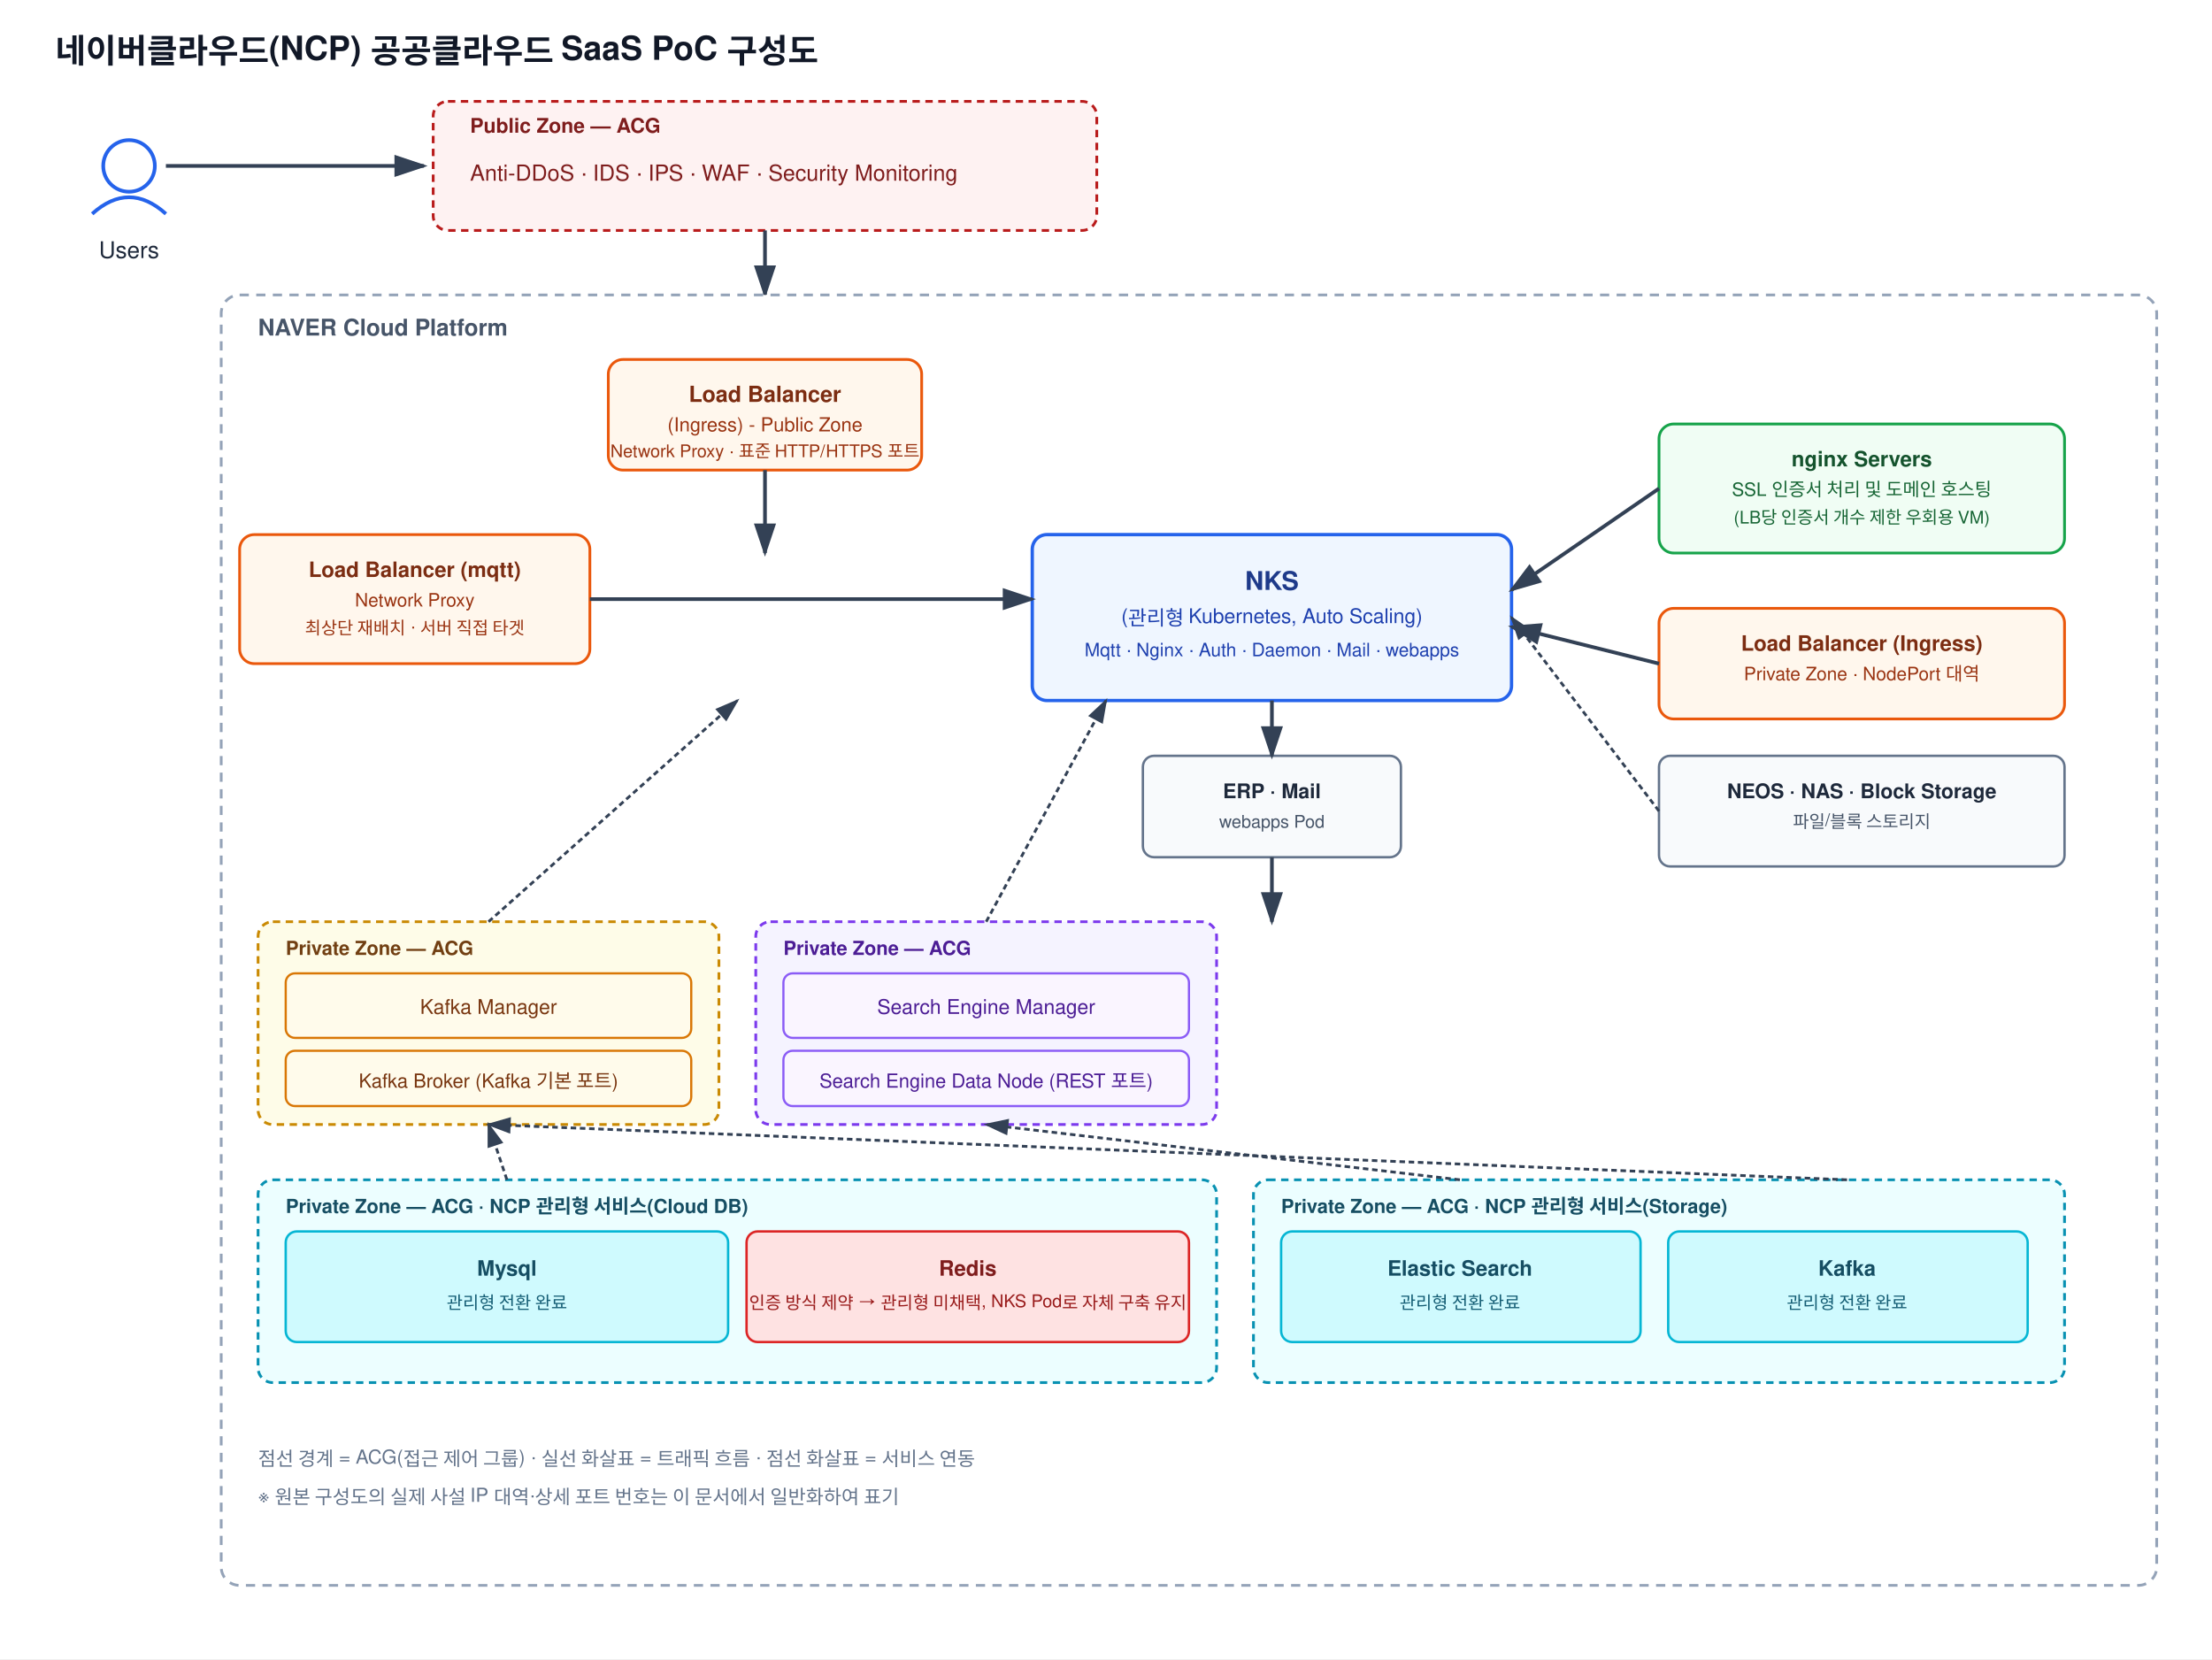
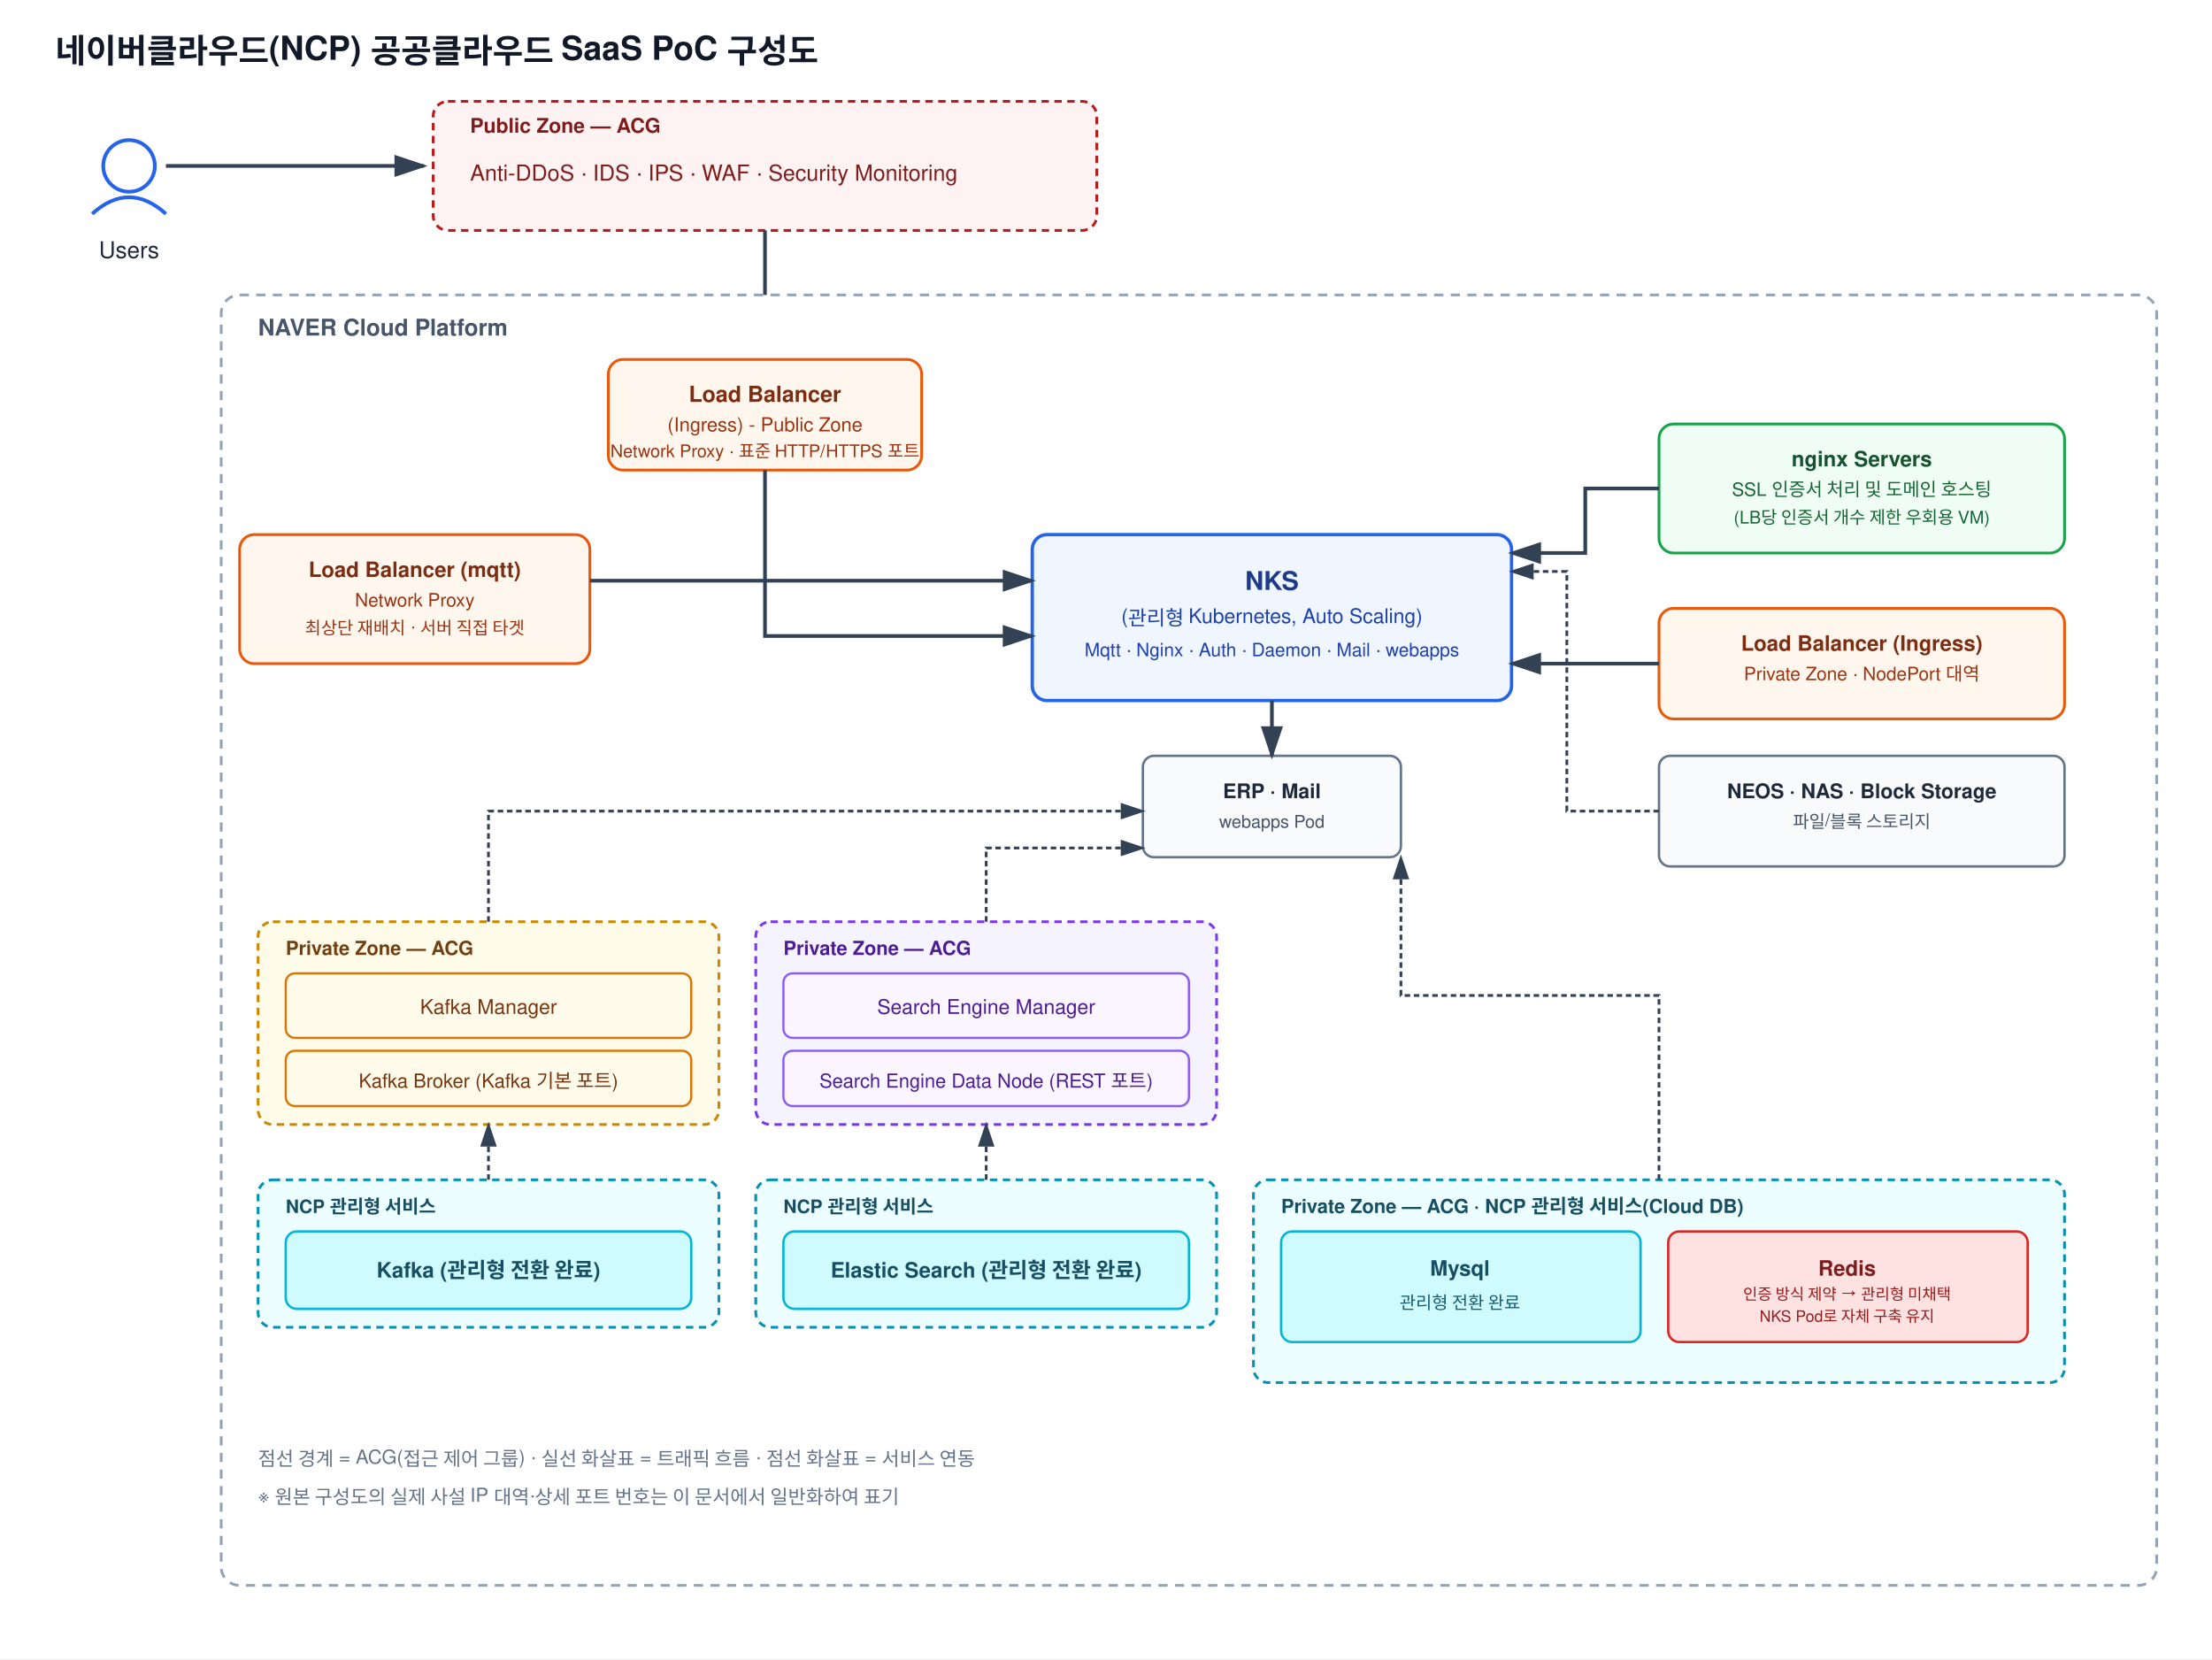
<svg xmlns="http://www.w3.org/2000/svg" viewBox="0 0 1200 900" font-family="'Segoe UI', Helvetica, Arial, sans-serif">
  <rect width="1200" height="900" fill="#ffffff" />
  <text x="30" y="34" font-size="18" font-weight="bold" fill="#111827">네이버클라우드(NCP) 공공클라우드 SaaS PoC 구성도</text>
  <defs>
    <marker id="arr" markerWidth="10" markerHeight="10" refX="8" refY="3" orient="auto" markerUnits="strokeWidth">
      <path d="M0,0 L0,6 L9,3 z" fill="#334155" />
    </marker>
  </defs>
  <circle cx="70" cy="90" r="14" fill="none" stroke="#2563eb" stroke-width="2" />
  <path d="M50,116 q20,-18 40,0" fill="none" stroke="#2563eb" stroke-width="2" />
  <text x="70" y="140" text-anchor="middle" font-size="12.5" fill="#1e293b">Users</text>
  <line x1="90" y1="90" x2="230" y2="90" stroke="#334155" stroke-width="2" marker-end="url(#arr)" />
  <rect x="235" y="55" width="360" height="70" rx="8" fill="#fef2f2" stroke="#b91c1c" stroke-width="1.5" stroke-dasharray="4 3" />
  <text x="255" y="72" font-size="11" font-weight="bold" fill="#7f1d1d">Public Zone — ACG</text>
  <text x="255" y="98" font-size="12" fill="#7f1d1d">Anti-DDoS · IDS · IPS · WAF · Security Monitoring</text>
-   <line x1="415" y1="125" x2="415" y2="160" stroke="#334155" stroke-width="2" marker-end="url(#arr)" />
+   <line x1="415" y1="125" x2="415" y2="195" stroke="#334155" stroke-width="2" marker-end="url(#arr)" />
  <rect x="120" y="160" width="1050" height="700" rx="10" fill="#ffffff" stroke="#94a3b8" stroke-width="1.5" stroke-dasharray="5 4" />
  <text x="140" y="182" font-size="12.5" font-weight="bold" fill="#475569">NAVER Cloud Platform</text>
  <rect x="330" y="195" width="170" height="60" rx="8" fill="#fff7ed" stroke="#ea580c" stroke-width="1.5" />
  <text x="415" y="218" text-anchor="middle" font-size="12" font-weight="bold" fill="#7c2d12">Load Balancer</text>
  <text x="415" y="234" text-anchor="middle" font-size="10.5" fill="#9a3412">(Ingress) - Public Zone</text>
  <text x="415" y="248" text-anchor="middle" font-size="9.5" fill="#9a3412">Network Proxy · 표준 HTTP/HTTPS 포트</text>
-   <line x1="415" y1="255" x2="415" y2="300" stroke="#334155" stroke-width="2" marker-end="url(#arr)" />
  <rect x="560" y="290" width="260" height="90" rx="8" fill="#eff6ff" stroke="#2563eb" stroke-width="1.8" />
  <text x="690" y="320" text-anchor="middle" font-size="14" font-weight="bold" fill="#1e3a8a">NKS</text>
  <text x="690" y="338" text-anchor="middle" font-size="11" fill="#1e40af">(관리형 Kubernetes, Auto Scaling)</text>
  <text x="690" y="356" text-anchor="middle" font-size="10" fill="#1e40af">Mqtt · Nginx · Auth · Daemon · Mail · webapps</text>
+   <path d="M415,255 L415,345 L560,345" fill="none" stroke="#334155" stroke-width="2" marker-end="url(#arr)" />
  <rect x="130" y="290" width="190" height="70" rx="8" fill="#fff7ed" stroke="#ea580c" stroke-width="1.5" />
  <text x="225" y="313" text-anchor="middle" font-size="11.5" font-weight="bold" fill="#7c2d12">Load Balancer (mqtt)</text>
  <text x="225" y="329" text-anchor="middle" font-size="10" fill="#9a3412">Network Proxy</text>
  <text x="225" y="344" text-anchor="middle" font-size="9.5" fill="#9a3412">최상단 재배치 · 서버 직접 타겟</text>
-   <line x1="320" y1="325" x2="560" y2="325" stroke="#334155" stroke-width="2" marker-end="url(#arr)" />
+   <line x1="320" y1="315" x2="560" y2="315" stroke="#334155" stroke-width="2" marker-end="url(#arr)" />
  <rect x="900" y="230" width="220" height="70" rx="8" fill="#f0fdf4" stroke="#16a34a" stroke-width="1.5" />
  <text x="1010" y="253" text-anchor="middle" font-size="11.5" font-weight="bold" fill="#14532d">nginx Servers</text>
  <text x="1010" y="269" text-anchor="middle" font-size="10" fill="#166534">SSL 인증서 처리 및 도메인 호스팅</text>
  <text x="1010" y="284" text-anchor="middle" font-size="9.5" fill="#166534">(LB당 인증서 개수 제한 우회용 VM)</text>
-   <line x1="900" y1="265" x2="820" y2="320" stroke="#334155" stroke-width="2" marker-end="url(#arr)" />
+   <path d="M900,265 L860,265 L860,300 L820,300" fill="none" stroke="#334155" stroke-width="2" marker-end="url(#arr)" />
  <rect x="900" y="330" width="220" height="60" rx="8" fill="#fff7ed" stroke="#ea580c" stroke-width="1.5" />
  <text x="1010" y="353" text-anchor="middle" font-size="11.5" font-weight="bold" fill="#7c2d12">Load Balancer (Ingress)</text>
  <text x="1010" y="369" text-anchor="middle" font-size="10" fill="#9a3412">Private Zone · NodePort 대역</text>
-   <line x1="900" y1="360" x2="820" y2="340" stroke="#334155" stroke-width="2" marker-end="url(#arr)" />
+   <line x1="900" y1="360" x2="820" y2="360" stroke="#334155" stroke-width="2" marker-end="url(#arr)" />
  <rect x="620" y="410" width="140" height="55" rx="6" fill="#f8fafc" stroke="#64748b" stroke-width="1.3" />
  <text x="690" y="433" text-anchor="middle" font-size="11" font-weight="bold" fill="#1e293b">ERP · Mail</text>
  <text x="690" y="449" text-anchor="middle" font-size="9.5" fill="#475569">webapps Pod</text>
  <line x1="690" y1="380" x2="690" y2="410" stroke="#334155" stroke-width="2" marker-end="url(#arr)" />
  <rect x="900" y="410" width="220" height="60" rx="6" fill="#f8fafc" stroke="#64748b" stroke-width="1.3" />
  <text x="1010" y="433" text-anchor="middle" font-size="11" font-weight="bold" fill="#1e293b">NEOS · NAS · Block Storage</text>
  <text x="1010" y="449" text-anchor="middle" font-size="9.5" fill="#475569">파일/블록 스토리지</text>
-   <line x1="900" y1="440" x2="820" y2="335" stroke="#334155" stroke-width="1.5" stroke-dasharray="3 2" marker-end="url(#arr)" />
-   <line x1="690" y1="465" x2="690" y2="500" stroke="#334155" stroke-width="2" marker-end="url(#arr)" />
+   <path d="M900,440 L850,440 L850,310 L820,310" fill="none" stroke="#334155" stroke-width="1.5" stroke-dasharray="3 2" marker-end="url(#arr)" />
  <rect x="140" y="500" width="250" height="110" rx="8" fill="#fefce8" stroke="#ca8a04" stroke-width="1.5" stroke-dasharray="4 3" />
  <text x="155" y="518" font-size="10.5" font-weight="bold" fill="#713f12">Private Zone — ACG</text>
  <rect x="155" y="528" width="220" height="35" rx="5" fill="#fffbeb" stroke="#d97706" stroke-width="1.2" />
  <text x="265" y="550" text-anchor="middle" font-size="11" fill="#78350f">Kafka Manager</text>
  <rect x="155" y="570" width="220" height="30" rx="5" fill="#fffbeb" stroke="#d97706" stroke-width="1.2" />
  <text x="265" y="590" text-anchor="middle" font-size="10.5" fill="#78350f">Kafka Broker (Kafka 기본 포트)</text>
  <rect x="410" y="500" width="250" height="110" rx="8" fill="#f5f3ff" stroke="#7c3aed" stroke-width="1.5" stroke-dasharray="4 3" />
  <text x="425" y="518" font-size="10.5" font-weight="bold" fill="#4c1d95">Private Zone — ACG</text>
  <rect x="425" y="528" width="220" height="35" rx="5" fill="#faf5ff" stroke="#8b5cf6" stroke-width="1.2" />
  <text x="535" y="550" text-anchor="middle" font-size="11" fill="#4c1d95">Search Engine Manager</text>
  <rect x="425" y="570" width="220" height="30" rx="5" fill="#faf5ff" stroke="#8b5cf6" stroke-width="1.2" />
  <text x="535" y="590" text-anchor="middle" font-size="10.5" fill="#4c1d95">Search Engine Data Node (REST 포트)</text>
-   <line x1="265" y1="500" x2="400" y2="380" stroke="#334155" stroke-width="1.5" stroke-dasharray="3 2" marker-end="url(#arr)" />
-   <line x1="535" y1="500" x2="600" y2="380" stroke="#334155" stroke-width="1.5" stroke-dasharray="3 2" marker-end="url(#arr)" />
-   <rect x="140" y="640" width="520" height="110" rx="8" fill="#ecfeff" stroke="#0891b2" stroke-width="1.5" stroke-dasharray="4 3" />
-   <text x="155" y="658" font-size="10.5" font-weight="bold" fill="#164e63">Private Zone — ACG · NCP 관리형 서비스(Cloud DB)</text>
-   <rect x="155" y="668" width="240" height="60" rx="6" fill="#cffafe" stroke="#06b6d4" stroke-width="1.3" />
-   <text x="275" y="692" text-anchor="middle" font-size="11.5" font-weight="bold" fill="#164e63">Mysql</text>
-   <text x="275" y="710" text-anchor="middle" font-size="9.5" fill="#155e75">관리형 전환 완료</text>
-   <rect x="405" y="668" width="240" height="60" rx="6" fill="#fee2e2" stroke="#dc2626" stroke-width="1.3" />
-   <text x="525" y="692" text-anchor="middle" font-size="11.5" font-weight="bold" fill="#7f1d1d">Redis</text>
-   <text x="525" y="710" text-anchor="middle" font-size="9.5" fill="#991b1b">인증 방식 제약 → 관리형 미채택, NKS Pod로 자체 구축 유지</text>
+   <path d="M265,500 L265,440 L620,440" fill="none" stroke="#334155" stroke-width="1.5" stroke-dasharray="3 2" marker-end="url(#arr)" />
+   <path d="M535,500 L535,460 L620,460" fill="none" stroke="#334155" stroke-width="1.5" stroke-dasharray="3 2" marker-end="url(#arr)" />
+   <rect x="140" y="640" width="250" height="80" rx="8" fill="#ecfeff" stroke="#0891b2" stroke-width="1.5" stroke-dasharray="4 3" />
+   <text x="155" y="658" font-size="10" font-weight="bold" fill="#164e63">NCP 관리형 서비스</text>
+   <rect x="155" y="668" width="220" height="42" rx="6" fill="#cffafe" stroke="#06b6d4" stroke-width="1.3" />
+   <text x="265" y="693" text-anchor="middle" font-size="11.5" font-weight="bold" fill="#164e63">Kafka (관리형 전환 완료)</text>
+   <line x1="265" y1="640" x2="265" y2="610" stroke="#334155" stroke-width="1.5" stroke-dasharray="3 2" marker-end="url(#arr)" />
+   <rect x="410" y="640" width="250" height="80" rx="8" fill="#ecfeff" stroke="#0891b2" stroke-width="1.5" stroke-dasharray="4 3" />
+   <text x="425" y="658" font-size="10" font-weight="bold" fill="#164e63">NCP 관리형 서비스</text>
+   <rect x="425" y="668" width="220" height="42" rx="6" fill="#cffafe" stroke="#06b6d4" stroke-width="1.3" />
+   <text x="535" y="693" text-anchor="middle" font-size="11.5" font-weight="bold" fill="#164e63">Elastic Search (관리형 전환 완료)</text>
+   <line x1="535" y1="640" x2="535" y2="610" stroke="#334155" stroke-width="1.5" stroke-dasharray="3 2" marker-end="url(#arr)" />
  <rect x="680" y="640" width="440" height="110" rx="8" fill="#ecfeff" stroke="#0891b2" stroke-width="1.5" stroke-dasharray="4 3" />
-   <text x="695" y="658" font-size="10.5" font-weight="bold" fill="#164e63">Private Zone — ACG · NCP 관리형 서비스(Storage)</text>
+   <text x="695" y="658" font-size="10.5" font-weight="bold" fill="#164e63">Private Zone — ACG · NCP 관리형 서비스(Cloud DB)</text>
  <rect x="695" y="668" width="195" height="60" rx="6" fill="#cffafe" stroke="#06b6d4" stroke-width="1.3" />
-   <text x="792" y="692" text-anchor="middle" font-size="11.5" font-weight="bold" fill="#164e63">Elastic Search</text>
+   <text x="792" y="692" text-anchor="middle" font-size="11.5" font-weight="bold" fill="#164e63">Mysql</text>
  <text x="792" y="710" text-anchor="middle" font-size="9.5" fill="#155e75">관리형 전환 완료</text>
-   <rect x="905" y="668" width="195" height="60" rx="6" fill="#cffafe" stroke="#06b6d4" stroke-width="1.3" />
-   <text x="1002" y="692" text-anchor="middle" font-size="11.5" font-weight="bold" fill="#164e63">Kafka</text>
-   <text x="1002" y="710" text-anchor="middle" font-size="9.5" fill="#155e75">관리형 전환 완료</text>
-   <line x1="275" y1="640" x2="265" y2="610" stroke="#334155" stroke-width="1.5" stroke-dasharray="3 2" marker-end="url(#arr)" />
-   <line x1="792" y1="640" x2="535" y2="610" stroke="#334155" stroke-width="1.5" stroke-dasharray="3 2" marker-end="url(#arr)" />
-   <line x1="1002" y1="640" x2="265" y2="610" stroke="#334155" stroke-width="1.5" stroke-dasharray="3 2" marker-end="url(#arr)" />
+   <rect x="905" y="668" width="195" height="60" rx="6" fill="#fee2e2" stroke="#dc2626" stroke-width="1.3" />
+   <text x="1002" y="692" text-anchor="middle" font-size="11.5" font-weight="bold" fill="#7f1d1d">Redis</text>
+   <text x="1002" y="705" text-anchor="middle" font-size="8.5" fill="#991b1b">인증 방식 제약 → 관리형 미채택</text>
+   <text x="1002" y="717" text-anchor="middle" font-size="8.5" fill="#991b1b">NKS Pod로 자체 구축 유지</text>
+   <path d="M900,640 L900,540 L760,540 L760,465" fill="none" stroke="#334155" stroke-width="1.5" stroke-dasharray="3 2" marker-end="url(#arr)" />
  <text x="140" y="795" font-size="10.5" fill="#64748b">점선 경계 = ACG(접근 제어 그룹) · 실선 화살표 = 트래픽 흐름 · 점선 화살표 = 서비스 연동</text>
  <text x="140" y="815" font-size="10.5" fill="#64748b">※ 원본 구성도의 실제 사설 IP 대역·상세 포트 번호는 이 문서에서 일반화하여 표기</text>
</svg>
